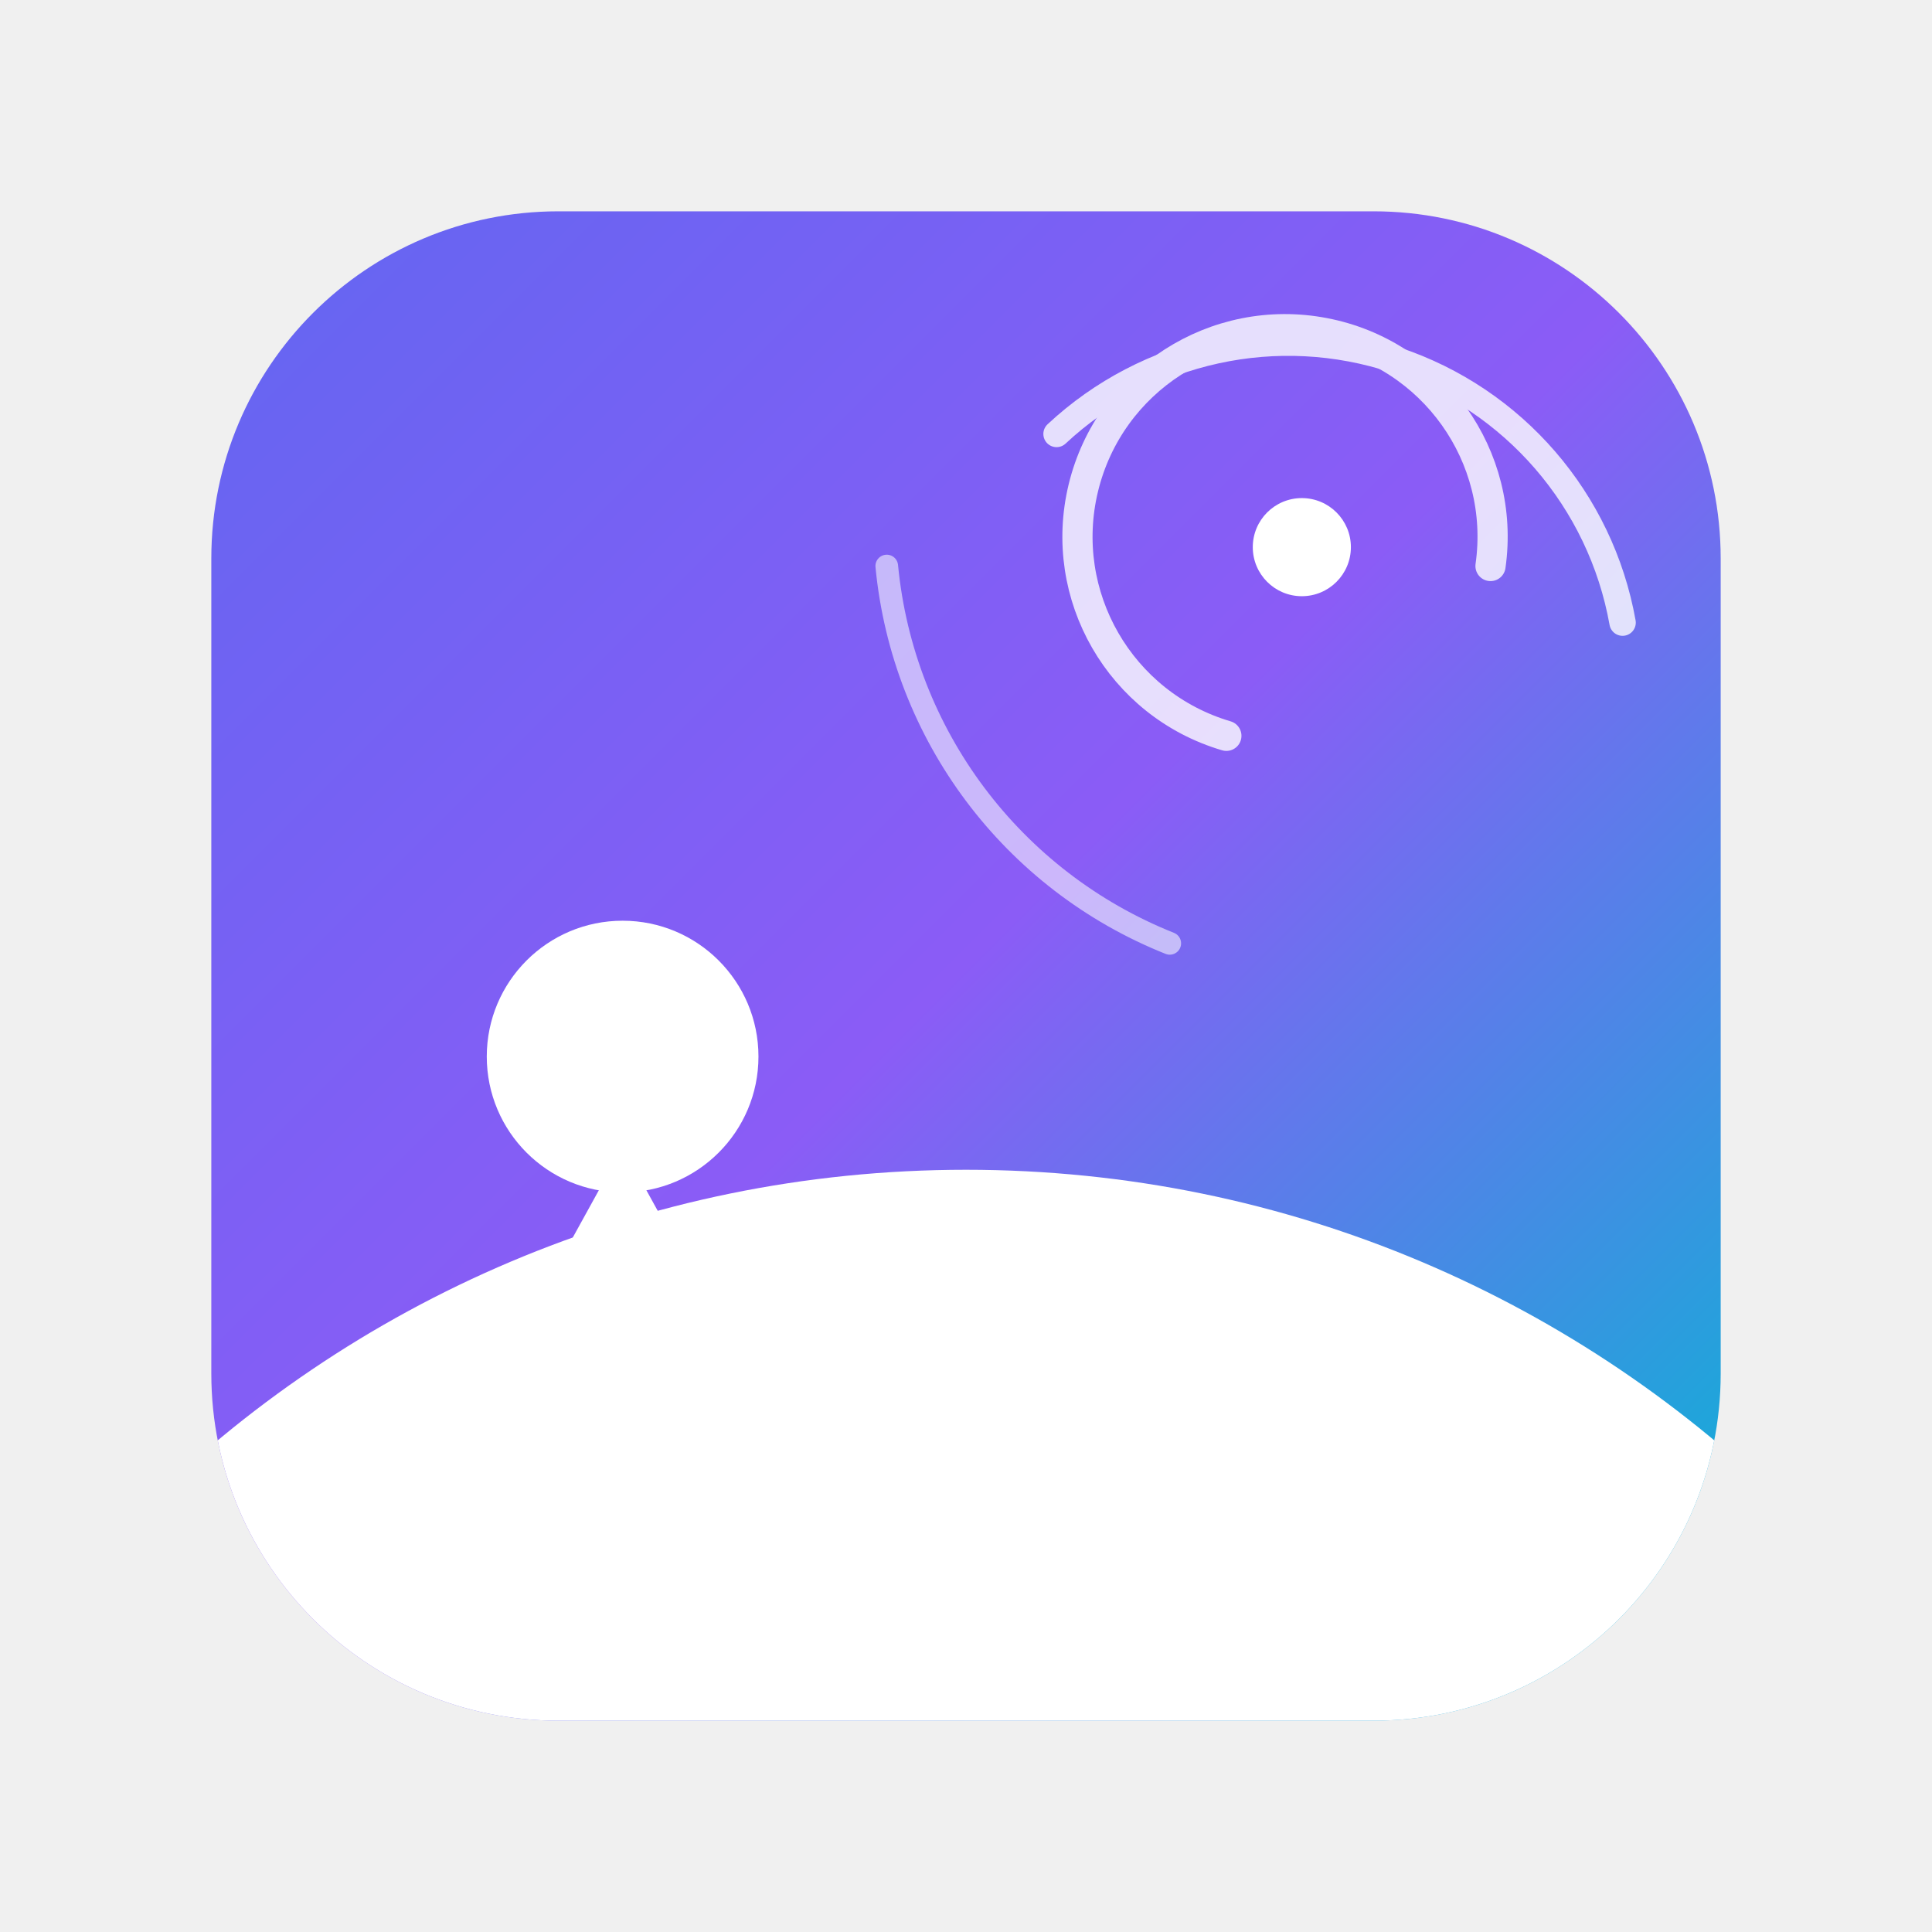
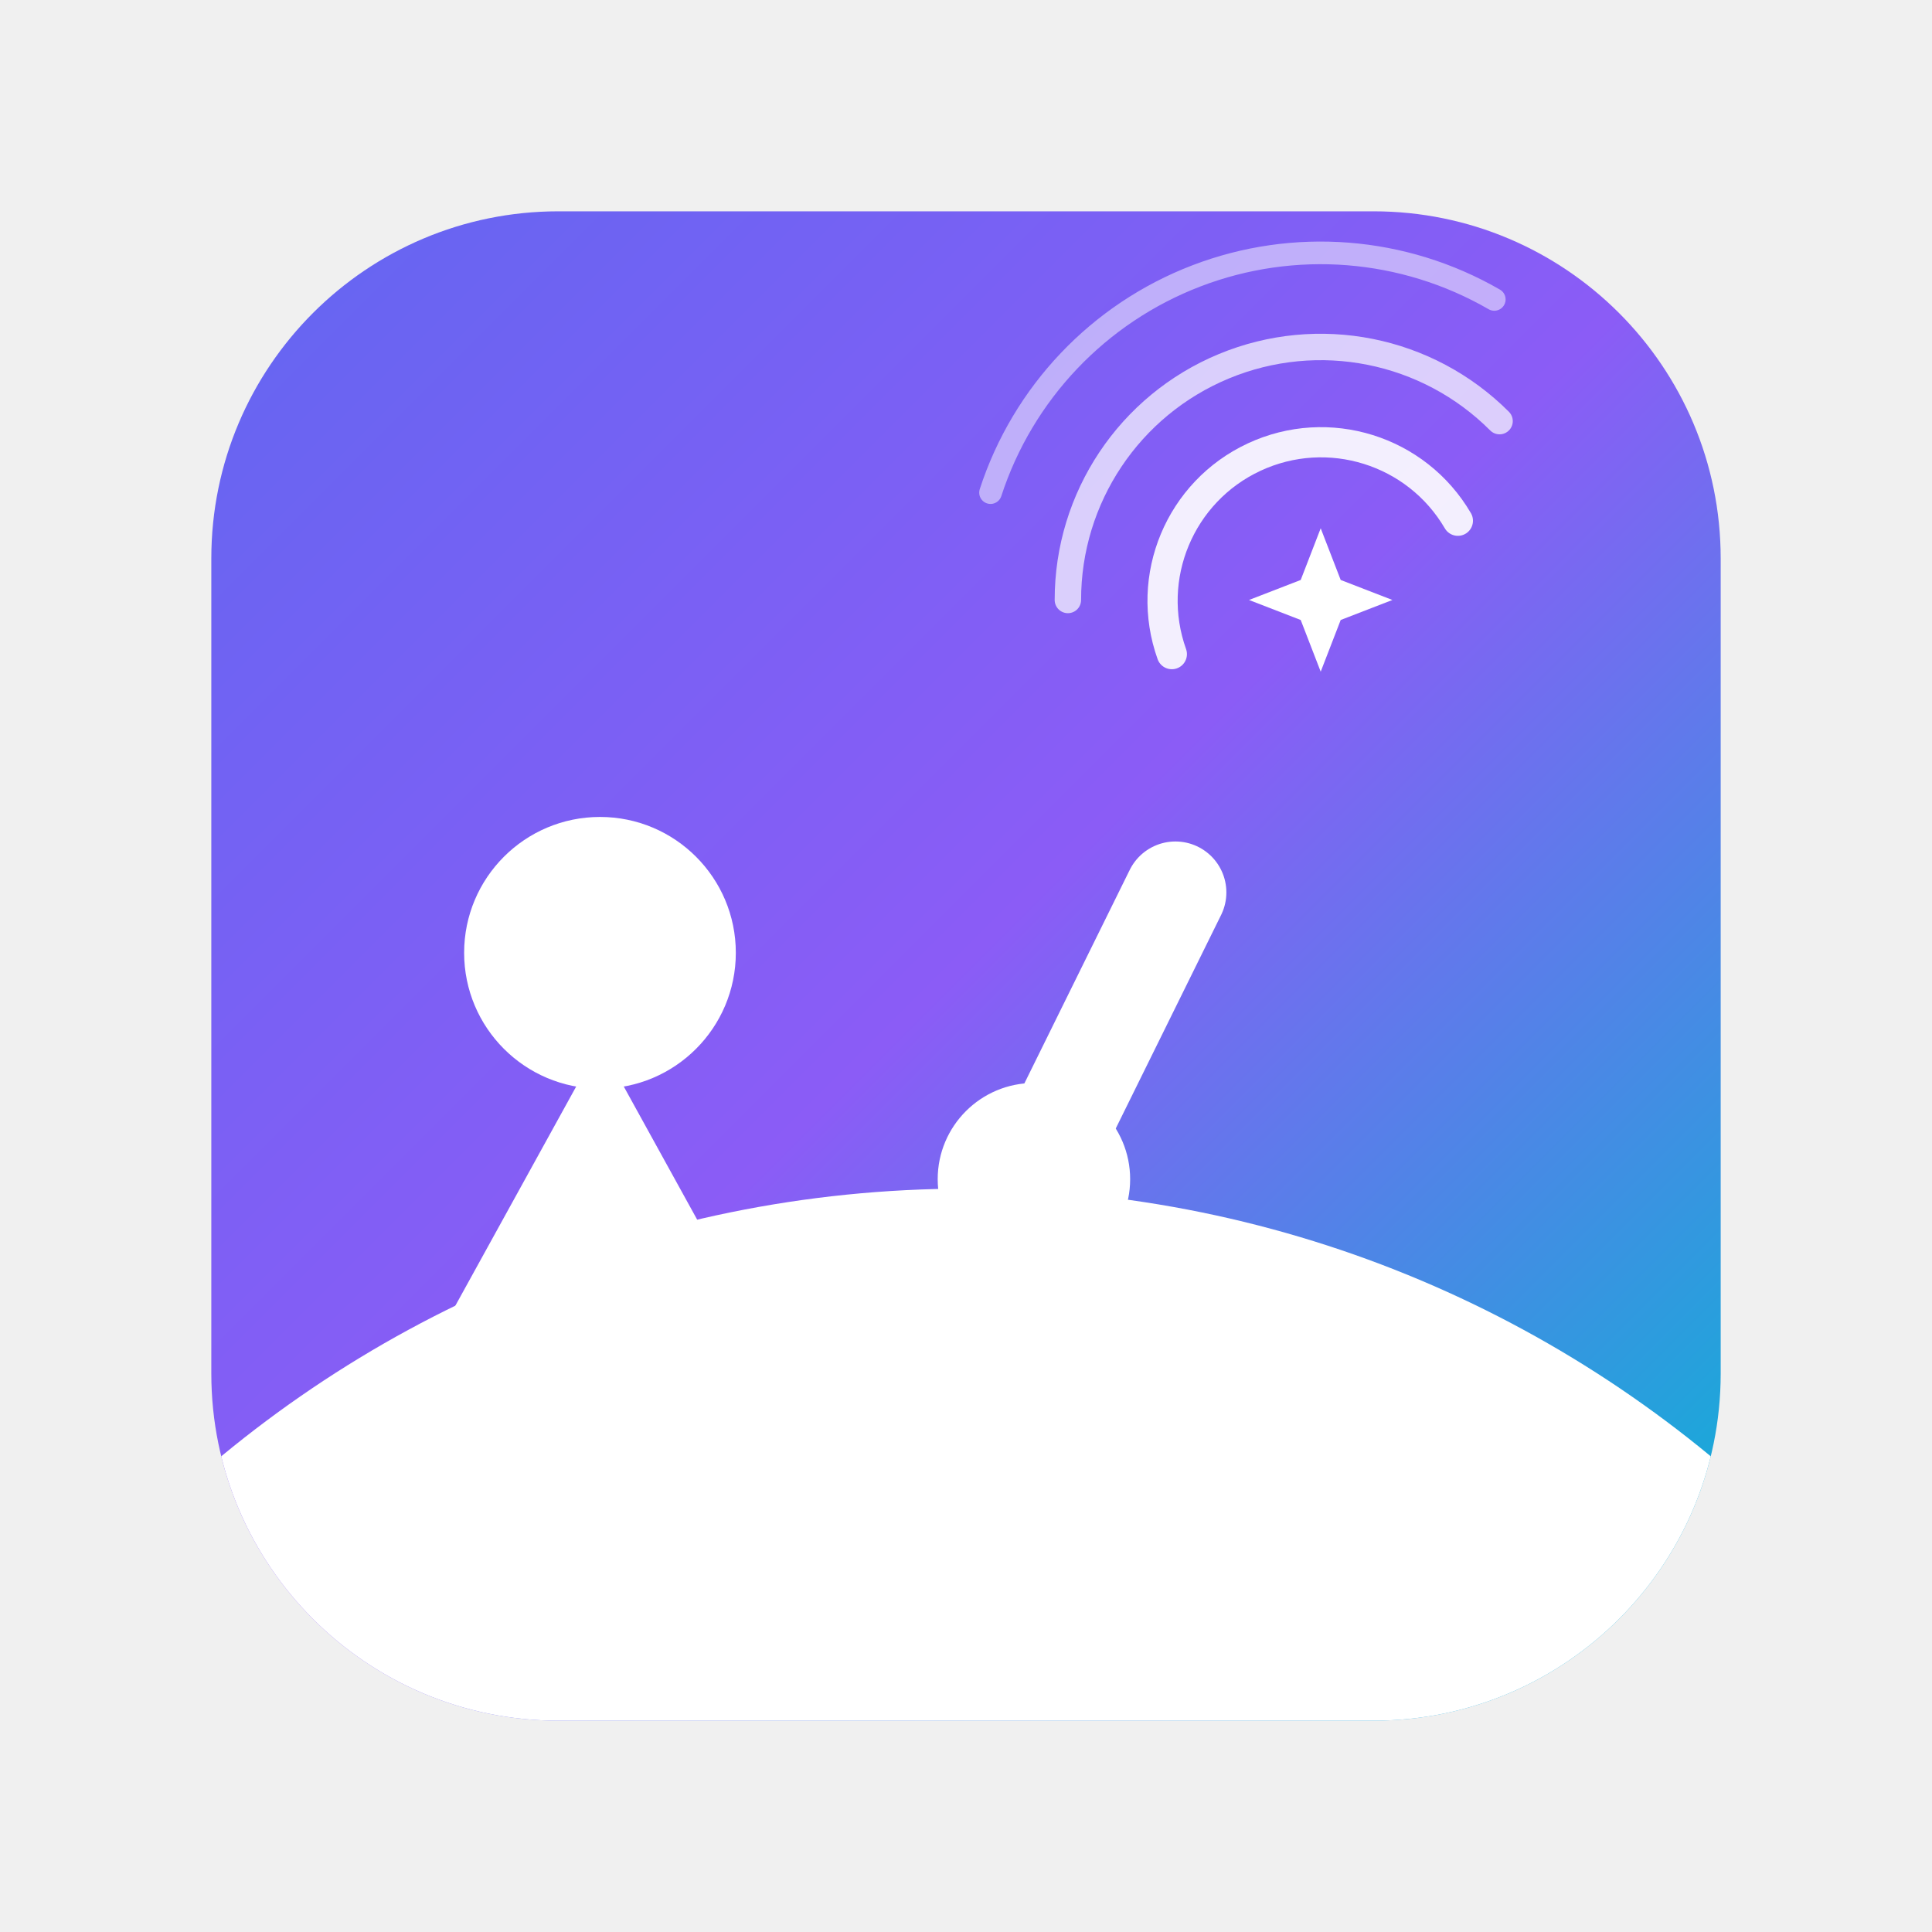
<svg xmlns="http://www.w3.org/2000/svg" width="1024" height="1024" viewBox="0 0 1024 1024">
  <defs>
    <linearGradient id="g" x1="0" y1="0" x2="1" y2="1">
      <stop offset="0%" stop-color="#6366f1" />
      <stop offset="50%" stop-color="#8b5cf6" />
      <stop offset="100%" stop-color="#06b6d4" />
    </linearGradient>
    <clipPath id="sq">
      <rect x="112" y="112" width="800" height="800" rx="184" />
    </clipPath>
  </defs>
  <rect x="112" y="112" width="800" height="800" rx="184" fill="url(#g)" />
  <g clip-path="url(#sq)">
-     <g fill="none" stroke="#ffffff" stroke-linecap="round" opacity="0.8">
-       <path d="M 790 300 A 110 110 0 1 0 650 390" stroke-width="16" />
-       <path d="M 860 330 A 180 180 0 0 0 560 230" stroke-width="14" />
-       <path d="M 620 500 A 240 240 0 0 1 470 300" stroke-width="12" opacity="0.7" />
+     <g fill="none" stroke="#ffffff" stroke-linecap="round">
+       <path d="M 621.1 346.7 A 84 84 0 0 1 772.7 276.0" stroke-width="16" opacity="0.9" />
+       <path d="M 566.0 318.0 A 134 134 0 0 1 794.8 223.2" stroke-width="14" opacity="0.7" />
+       <path d="M 525.0 261.1 A 184 184 0 0 1 792.0 158.7" stroke-width="12" opacity="0.5" />
    </g>
-     <circle cx="690" cy="290" r="26" fill="#ffffff" />
-     <circle cx="512" cy="1240" r="620" fill="#ffffff" />
-     <g fill="#6366f1">
-       <circle cx="330" cy="560" r="72" fill="#ffffff" />
-       <path d="M330 608 L244 764 L416 764 Z" fill="#ffffff" />
+     <path d="M700.0 280.0 L710.6 307.4 L738.0 318.0 L710.6 328.6 L700.0 356.0 L689.4 328.6 L662.0 318.0 L689.4 307.4 Z" fill="#ffffff" />
+     <line x1="548" y1="625" x2="623" y2="473" stroke="#ffffff" stroke-width="54" stroke-linecap="round" />
+     <circle cx="548" cy="625" r="51" fill="#ffffff" />
+     <circle cx="512" cy="1250" r="620" fill="#ffffff" />
+     <g fill="#ffffff">
+       <circle cx="318" cy="505" r="72" />
+       <path d="M318 553 L232 709 L404 709 Z" />
    </g>
  </g>
</svg>
